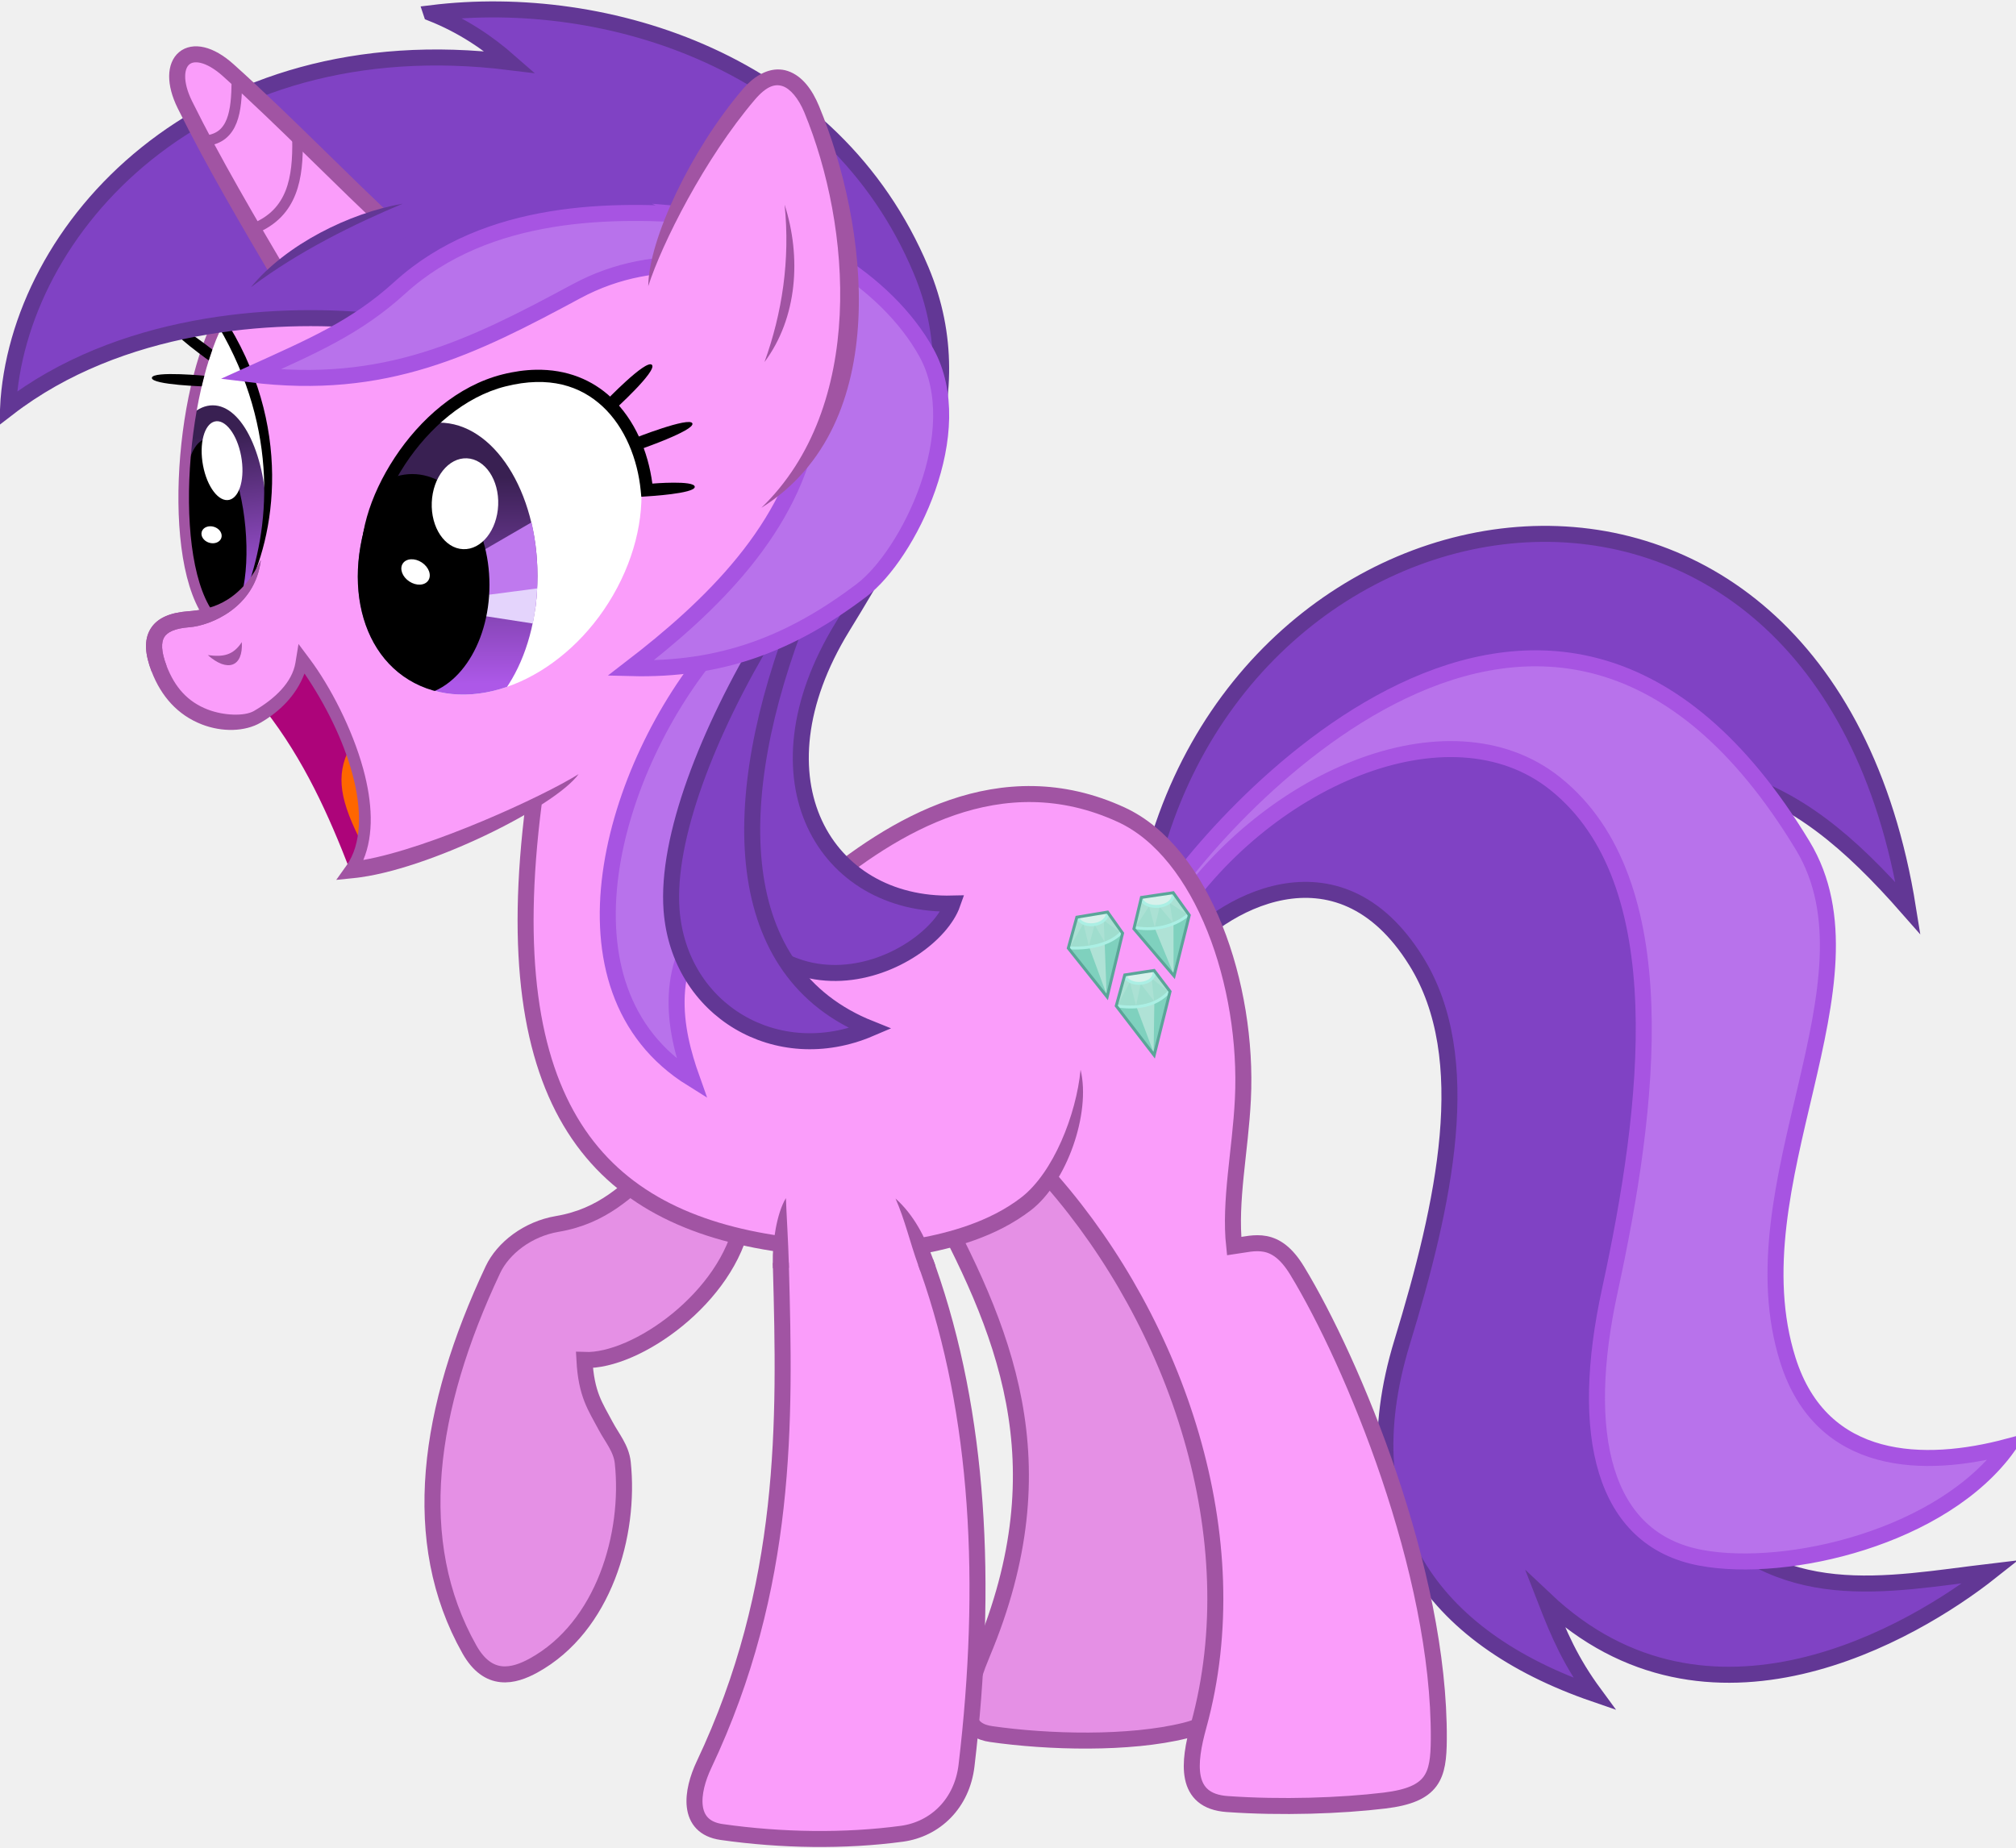
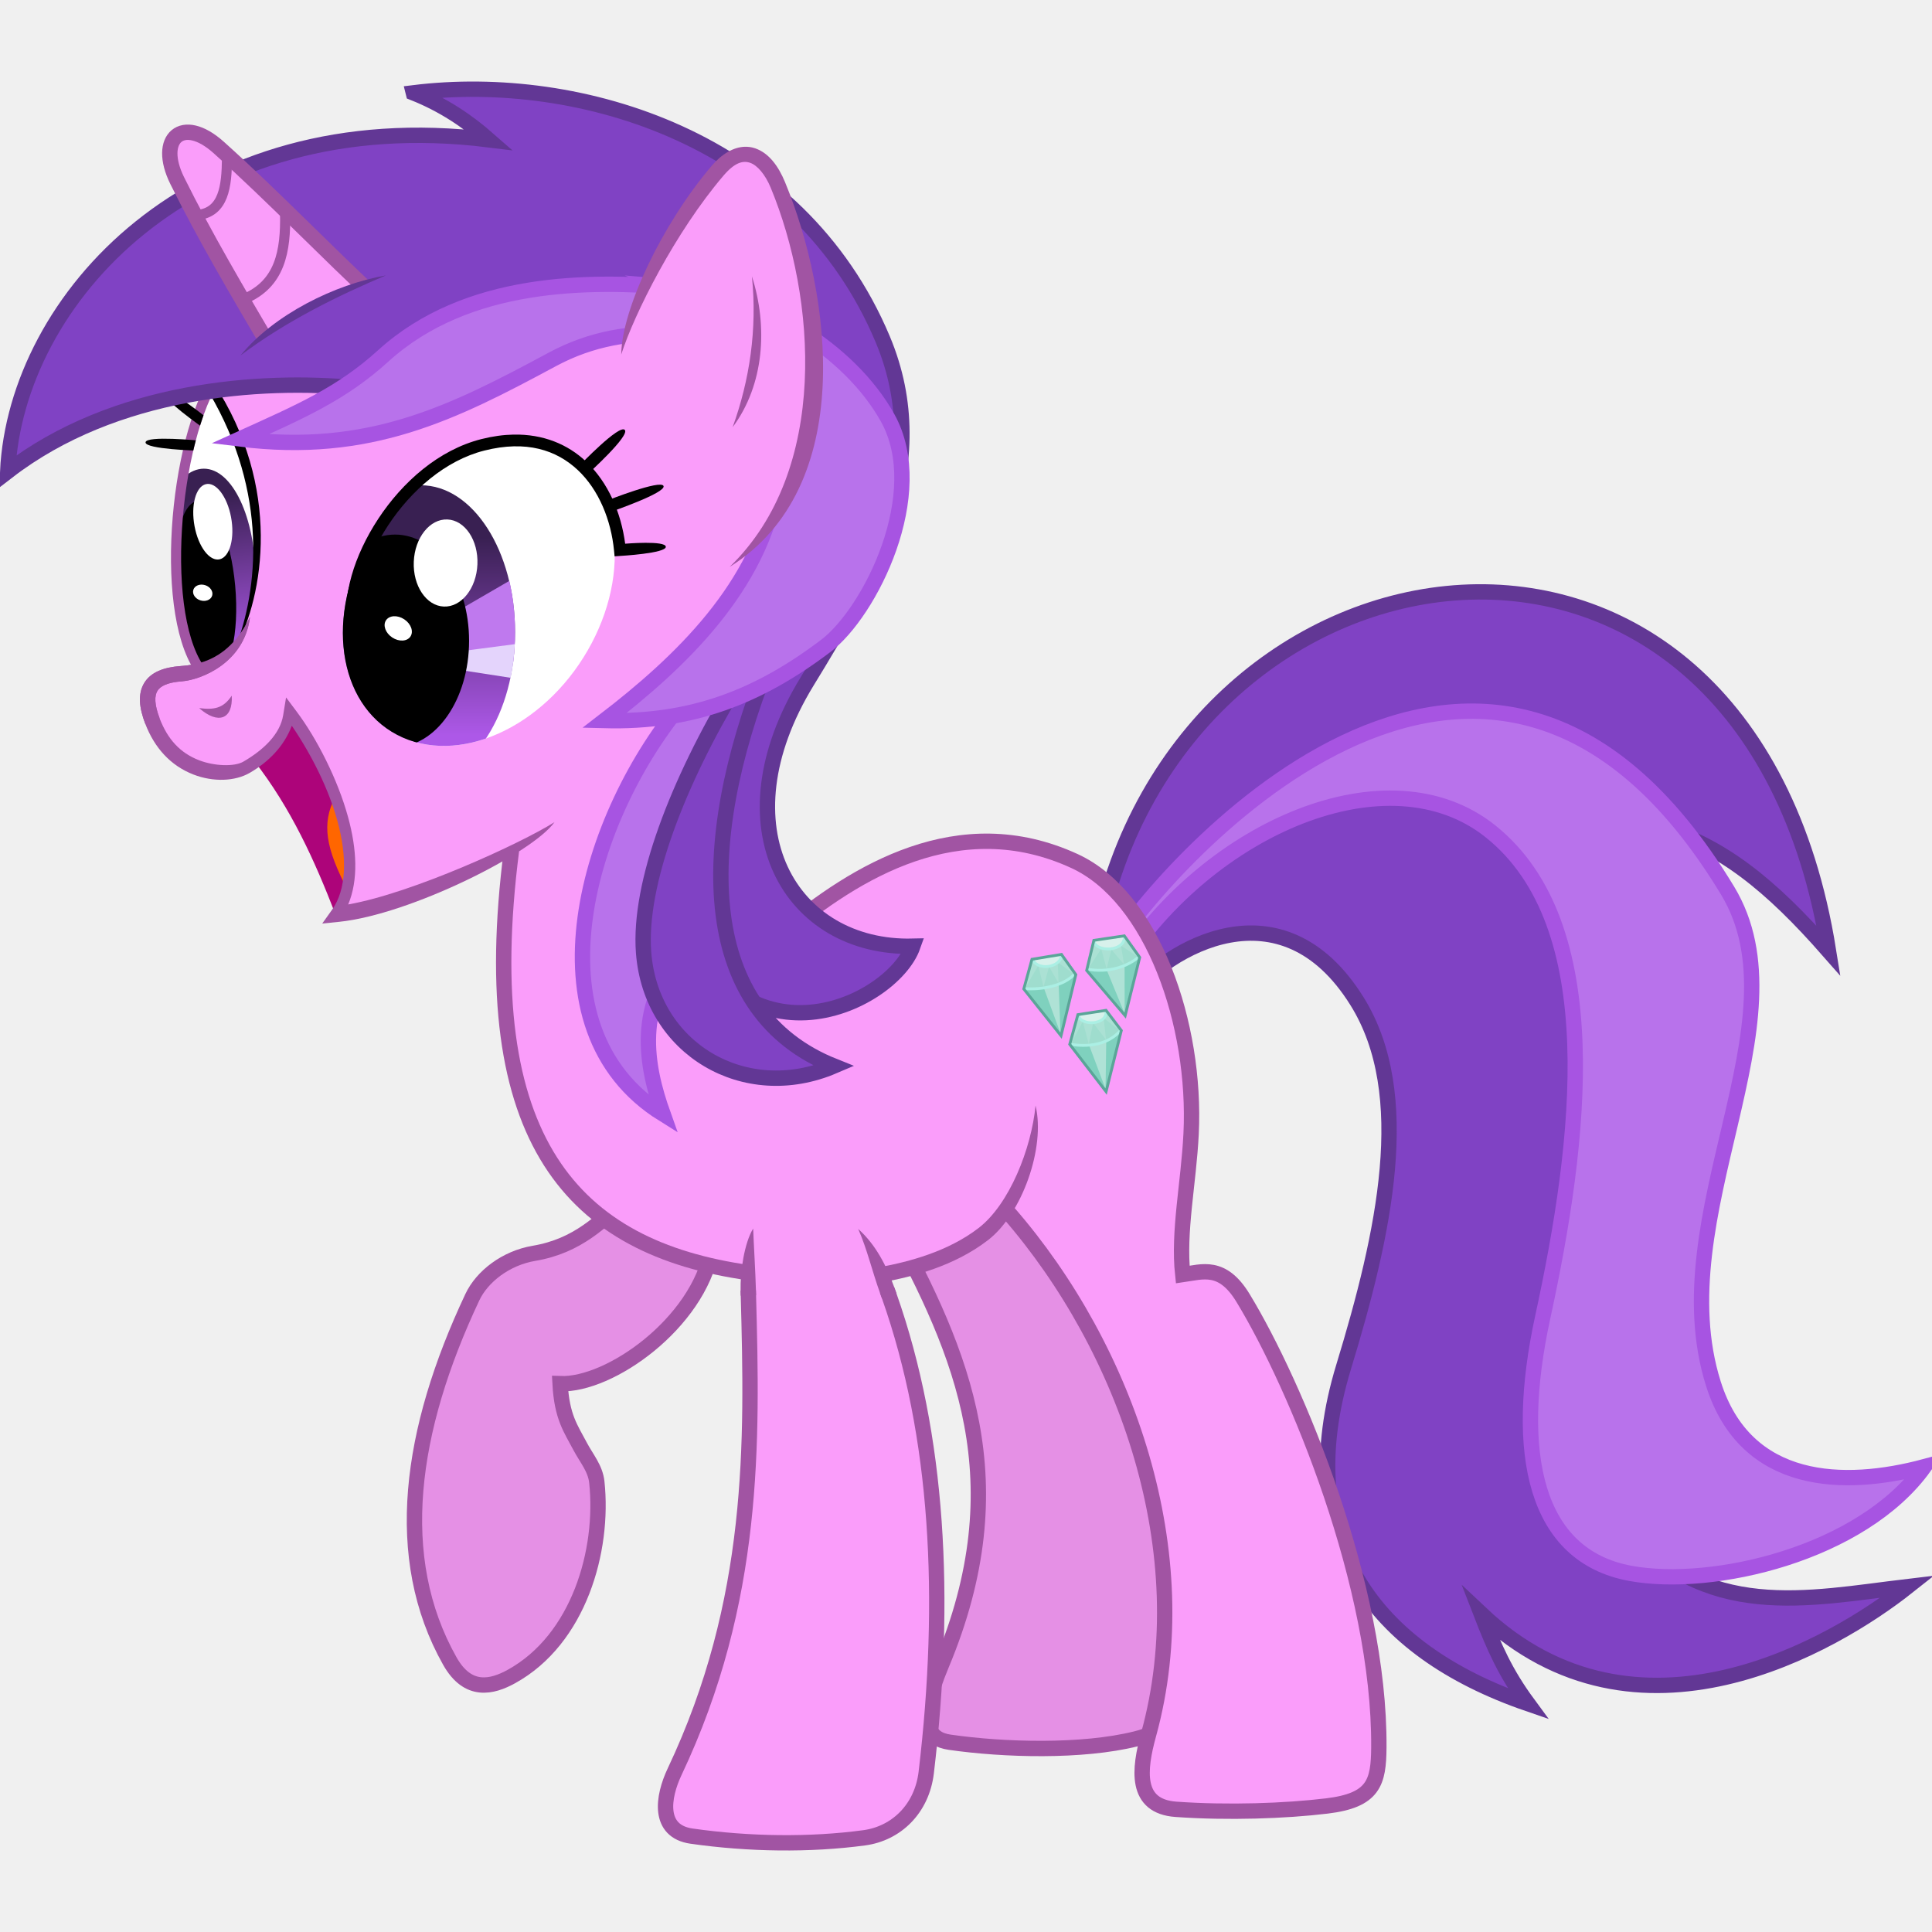
- <svg xmlns="http://www.w3.org/2000/svg" xmlns:xlink="http://www.w3.org/1999/xlink" viewBox="0 230 5541.2 5080" version="1.1">
+ <svg xmlns="http://www.w3.org/2000/svg" xmlns:xlink="http://www.w3.org/1999/xlink" viewBox="0 0 5541.2 5541.2" version="1.1">
  <defs id="defs4">
    <linearGradient id="linearGradient3963">
      <stop id="stop3965" stop-color="#AD58E8" offset="0" />
      <stop id="stop3967" stop-color="#392052" offset="1" />
    </linearGradient>
    <clipPath id="clipPath3875" clipPathUnits="userSpaceOnUse">
      <path id="path3877" opacity=".5" style="color:#000000" d="m1929.9 1818.6c-115.16 215.77-346.82 330.18-517.44 255.54-170.61-74.643-215.57-310.07-100.41-525.84s346.82-330.18 517.44-255.54c170.61 74.643 215.57 310.07 100.41 525.84z" stroke="#f00" stroke-width=".952" fill="#0f0" />
    </clipPath>
    <clipPath id="clipPath3879" clipPathUnits="userSpaceOnUse">
      <path id="path3881" opacity=".5" style="color:#000000" d="m1929.3 1801.6c-120.46 227.71-362.79 348.44-541.27 269.67-178.47-78.772-225.5-327.22-105.04-554.93s362.79-348.44 541.27-269.67c178.47 78.772 225.5 327.22 105.04 554.93z" stroke="#f00" fill="#0f0" />
    </clipPath>
    <clipPath id="clipPath3883" clipPathUnits="userSpaceOnUse">
      <path id="path3885" opacity=".5" d="m765.53 1906.5c-81.754-298.68 60.209-752.9 105.92-837.38 103.01 66.423 196.82 492.05 4.865 801.32z" stroke="#f00" stroke-width="1px" fill="#0f0" />
    </clipPath>
    <clipPath id="clipPath3887" clipPathUnits="userSpaceOnUse">
      <path id="path3889" opacity=".5" d="m790.26 1941c-102.12-290.1-7.443-755.27 28.291-843.52 102.34 56.868 226.55 472.31 72.641 797.62z" stroke="#f00" stroke-width=".971px" fill="#0f0" />
    </clipPath>
    <clipPath id="clipPath3891" clipPathUnits="userSpaceOnUse">
      <path id="path3893" opacity=".5" d="m790.4 1881.5c-108.34-290.1-1.097-721.27 36.815-809.52 108.58 56.868 233.57 440.02 70.271 765.33z" stroke="#f00" stroke-width="1px" fill="#0f0" />
    </clipPath>
    <clipPath id="clipPath3914" clipPathUnits="userSpaceOnUse">
      <path id="path3916" style="color:#000000" d="m1799.7 1847.6c-92.611 200.7-278.92 307.11-416.13 237.68-137.21-69.428-173.36-288.41-80.752-489.11 92.611-200.7 278.92-307.11 416.13-237.68 137.21 69.428 173.36 288.41 80.752 489.11z" stroke="#f00" stroke-width=".823" fill="#0f0" />
    </clipPath>
    <clipPath id="clipPath3955" clipPathUnits="userSpaceOnUse">
      <path id="path3957" style="color:#000000" d="m1720.2 1788a258.37 399.45 0 1 1 -516.73 0 258.37 399.45 0 1 1 516.73 0z" transform="matrix(1.0461 0 0 1.0553 -89.417 -117.61)" fill="#f00" />
    </clipPath>
    <clipPath id="clipPath3959" clipPathUnits="userSpaceOnUse">
      <path id="path3961" style="color:#000000" d="m1720.2 1788a258.37 399.45 0 1 1 -516.73 0 258.37 399.45 0 1 1 516.73 0z" transform="matrix(1.0461 0 0 1.0553 -89.417 -117.61)" fill="#f00" />
    </clipPath>
    <linearGradient id="linearGradient3969" y2="1443.6" xlink:href="#linearGradient3963" gradientUnits="userSpaceOnUse" x2="794.41" y1="1902.7" x1="853.77" />
    <linearGradient id="linearGradient3971" y2="1530.9" xlink:href="#linearGradient3963" gradientUnits="userSpaceOnUse" x2="1439.8" y1="2068.5" x1="1441.2" />
    <mask id="mask4052" maskUnits="userSpaceOnUse">
      <path id="path4054" d="m868.59 1014.6c-51.715 64.637-91.081 184.32-112.57 316.37l-181.49-24.01 40.795-336.56z" stroke="#fff" stroke-width="29" fill="#fff" />
    </mask>
    <mask id="mask4056" maskUnits="userSpaceOnUse">
      <path id="path4058" d="m868.59 1014.6c-51.715 64.637-91.081 184.32-112.57 316.37l-181.49-24.01 40.795-336.56z" stroke="#fff" stroke-width="29" fill="#fff" />
    </mask>
  </defs>
  <g display="none" transform="translate(-232.81 44.076)">
    <rect id="rect1003" style="color:#000000" display="inline" height="5471.6" width="6098.5" stroke="#0f0" y="-26.866" x="-26.866" />
  </g>
  <g opacity=".2" display="none" transform="translate(-232.81 44.076)">
    <path id="path3769" style="color:#000000" d="m4337.8 5080.4c0 112.65-691 203.97-1543.4 203.97-852.39 0-1543.4-91.322-1543.4-203.97s691-203.97 1543.4-203.97c852.39 0 1543.4 91.322 1543.4 203.97z" display="inline" />
  </g>
  <g transform="translate(-232.81 44.076)" stroke="#A154A3" stroke-width="44" fill="#E590E5">
    <path id="path3773" d="m2274.3 3540.4c-39.982 211.12-292.89 389.77-435.14 384.15 5.16 95.32 30.475 128.48 57.792 180.18 17.84 33.76 43.386 62.542 47.594 101.99 20.987 196.73-51.763 451.03-244.77 557.53-55.772 30.773-124.83 47.995-176.78-44.194-167.22-296.74-115.39-661.64 64.592-1043.7 27.951-59.329 95.855-112.1 176.78-125.78 126.54-21.399 193.12-92.445 268.56-159.78z" />
    <path id="path3775" d="m2788.5 3462.5c203.46 375.21 365.36 741.95 144.23 1269.2-71.03 169.37-36.849 212.37 24.038 221.15 156.28 22.537 379.82 28.552 533.65-9.615 81.468-20.213 97.364-50.661 115.38-163.46 98.682-617.7-153.38-1080-495.19-1495.2z" />
  </g>
  <g transform="translate(-232.81 44.076)" stroke-width="44">
    <path id="path3778" d="m3380.1 2644.4c231.04-1204.1 1859.4-1447.2 2097.1 38.462-163.12-185.76-307.21-305.72-496.5-358.3l-96.154 1998.6c236.37 286.37 532.59 217.3 820.12 183.18-212.15 167.93-776.12 500.46-1224 77.606 37.746 97.28 69.91 170.46 134.62 258.45-448.4-154.4-679.1-473.5-528.7-966.4 116.5-381.7 204.5-781.3 38.5-1048.1-216.8-348.5-544.1-152.9-653.8-14.4z" stroke="#623795" stroke-miterlimit="9" fill="#8042C4" />
    <path id="path3780" d="m3413.2 2694c131.95-224.4 1077.1-1336.7 1774.6-183.58 227.79 376.59-192.95 932.27-40.795 1414.2 93.189 295.18 376.25 299.05 605.12 237.97-179.34 250.07-606.82 349.28-843.09 305.96-273.41-50.126-336.58-343.14-251.57-734.3 109.63-504.41 186.34-1125-149.58-1393.8-292.93-234.42-806.95-10.164-1060.7 387.55z" stroke="#A754E2" fill="#B872EB" />
  </g>
  <g transform="translate(-232.81 44.076)">
    <path id="path3814" fill="#FA9DFA" d="m1706.6 2336.7 608.52-264.85c41.702 209.68-49.724 573.96 248.17 486.14l594.92 795.5c-75.09 173.84-223.48 234.41-397.75 254.97l40.795 105.39-421.54 33.996-3.4-149.58c-682.5-70-747.3-752.2-669.7-1261.5z" />
    <path id="path3765" d="m2380.6 3606.2c-502.6-70.9-787.7-376.8-680.8-1211.4" stroke="#A154A3" stroke-width="44" fill="none" />
    <path id="path3782" d="m2378.9 3657.2c0.132 4.822 0.264 9.648 0.395 14.478 11.455 420.65 20.592 874.96-211.62 1365.8-34.422 72.757-48.853 170.78 48.66 184.68 164.6 23.471 339.26 25.822 495.19 4.808 91.94-12.39 165.5-83.067 177.88-187.5 59.234-499.54 35.101-965.87-106.08-1366.1-2.03-5.756-4.085-11.499-6.164-17.228" stroke="#A154A3" stroke-width="44" fill="#FA9DFA" />
    <path id="path3786" d="m2478.2 2630.8c207.79-173.82 504.97-357.64 836.3-205.32 224.98 103.42 350 468.79 334.55 782.25-6.992 141.8-37.344 279.89-24.038 403.85 56.844-8.049 113.56-30.571 173.08 67.308 152.07 250.06 392.6 825.78 389.42 1288.5-0.693 100.95-14.435 152.02-149.04 168.27-119.6 14.436-283.39 20.174-432.69 9.615-118.66-8.392-106.42-114.03-78.573-214.94 142.6-516.9-61-1104.9-402.2-1496.7" stroke="#A154A3" stroke-width="44" fill="#FA9DFA" />
    <path id="path3782-1" fill="#A154A3" d="m2694.2 3480.6c25.734 58.152 40.304 122.31 62.32 182.98 2.056 5.667 4.085 11.368 6.094 17.062l41.5-14.656c-2.052-5.819-4.148-11.615-6.25-17.406-22.5-62.001-52.908-122.44-103.66-167.98zm-301.23-1.007c-25.397 41.342-37.527 123.97-36.045 178.2 0.132 4.821 0.275 9.639 0.406 14.469l44-1.188c-0.132-4.831-0.275-9.678-0.406-14.5-1.482-54.233-6.355-133.34-7.955-176.98z" />
    <path id="path3784" fill="#A154A3" d="m3202.9 3126.6c-11.908 123.84-75.072 283.38-163.19 351.27-88.121 67.884-199.66 96.821-283.28 112.34l8.031 43.25c86.226-16.007 204.69-45.688 302.12-120.75 97.439-75.062 165.22-265.18 136.32-386.11z" />
  </g>
  <g transform="translate(-232.81 44.076)">
    <g id="g967" transform="matrix(-.16459 .01431 .01431 .16459 3930.2 2325.7)">
      <path id="path810-2" fill="#7FD1BE" d="m3565 4314.3 557.6-872.77-185.87-501.04-492.95-32.325-234.36 371.74z" />
      <path id="path886" fill-opacity=".251" fill="#fff" d="m3942 2949.8 178 486c-321.73 82.746-632.69 86.115-912-144l234-382c-6.508 115.58 66.92 181.1 218 198 125.9-13.262 245.19-34.684 282-158z" />
      <path id="path812-8" fill="#7FD1BE" d="m4260 3279.9 573.77-864.69-185.87-501.04-517.2-40.406-218.19 371.74z" />
      <path id="path882" fill-opacity=".251" fill="#fff" d="m3916 2229.8c266.88 204.48 577.32 234.72 908 184l-178-492c-50.265 116.38-153.95 147.28-284 136-148.68-24.686-229.31-84.653-234-184z" />
      <path id="path814-2" fill="#7FD1BE" d="m3120.6 3029.3 598.01-840.45-169.71-509.12-533.36-32.325-234.36 395.98z" />
      <path id="path888" fill-opacity=".251" fill="#fff" d="m3007.4 1670.5c18.348 119.6 117.19 164.46 240.42 186.68 165.24 0.536 271.26-47.691 308.3-152.74l161.22 463.86c-316.92 60.936-631.38 77.576-933.38-130.11z" />
      <path id="path852" fill-opacity=".69" fill="#fff" d="m3023.6 1647.5 529.32 32.325c-1.272 125.7-132.75 158.39-282.84 177.79-233.56-37.124-257.75-119.76-246.48-210.11z" />
      <path id="path856" fill-opacity=".69" fill="#fff" d="m3447.9 2912.2 492.95 24.244c-41.065 144.24-147.16 167.71-262.64 173.75-197.34-15.231-236.17-97.201-230.31-197.99z" />
      <path id="path854" fill-opacity=".69" fill="#fff" d="m4126.7 1877.8 529.32 32.325c-41.568 87.486-93.13 167.83-282.84 149.5-94.023-32.136-203.17-27.981-246.48-181.83z" />
      <path id="path858" fill-opacity=".125" fill="#fff" d="m4195.4 2015.2-270.72 234.36 202.03-351.53z" />
      <path id="path860" fill-opacity=".125" fill="#fff" d="m4207.5 2023.2 16.162 342.57 141.42-302.17z" />
      <path id="path862" fill-opacity=".125" fill="#fff" d="m4361 2059.6 128.26 349.7 61.65-390.1z" />
      <path id="path864" fill-opacity=".125" fill="#fff" d="m4542.9 2023.2 262.64 375.78-149.5-476.79z" />
      <path id="path866" fill-opacity=".125" fill="#fff" d="m3492.3 3041.5-274.76 254.56 214.15-367.7z" />
      <path id="path868" fill-opacity=".125" fill="#fff" d="m3496.3 3041.5-8.586 375.98 198.49-311.33z" />
      <path id="path870" fill-opacity=".125" fill="#fff" d="m3682.2 3098 110.91 365.27 70.913-405.68z" />
      <path id="path872" fill-opacity=".125" fill="#fff" d="m3856 3057.6 254.56 391.94-173.75-501.04z" />
      <path id="path874" fill-opacity=".125" fill="#fff" d="m3092.3 1809.1-303.05 238.4 218.19-387.9z" />
      <path id="path876" fill-opacity=".125" fill="#fff" d="m3088.2 1809.1-25.284 332.53 199.03-280.01z" />
      <path id="path878" fill-opacity=".125" fill="#fff" d="m3257.9 1857.6 113.14 334.53 64.65-358.78z" />
      <path id="path880" fill-opacity=".125" fill="#fff" d="m3431.7 1833.3 266.72 340.41-137.42-461.63z" />
      <path id="path884" fill-opacity=".376" fill="#fff" d="m4224 2387.8 42 850 220-812z" />
      <path id="path818" d="m3929.7 2230.7c202.72 191.7 600.24 231.58 912.2 176.4" stroke="#ABEFE4" stroke-width="49" fill="none" />
      <path id="path816" d="m4130.7 1881.8c28.538 234.79 473.1 240.02 509.12 16.162" stroke="#ABEFE4" stroke-width="49" fill="none" />
      <path id="path812" d="m4260 3279.9 573.77-864.69-185.87-501.04-517.2-40.406-218.19 371.74z" stroke="#5AA598" stroke-width="49" fill="none" />
      <path id="path824" d="m3016.6 1650.7c-4.762 284.87 544.79 241.4 531.43 28.572" stroke="#ABEFE4" stroke-width="49" fill="none" />
      <path id="path892" fill-opacity=".376" fill="#fff" d="m3055.5 2162.6 70.711 831.56 246.07-786.3z" />
      <path id="path826" d="m2788 2027.8c292.83 211.66 672.46 214.59 925.71 137.14" stroke="#ABEFE4" stroke-width="49" fill="none" />
      <path id="path814" d="m3120.6 3029.3 598.01-840.45-169.71-509.12-533.36-32.325-234.36 395.98z" stroke="#5AA598" stroke-width="49" fill="none" />
      <path id="path822" d="m3445.2 2913.5c-13.77 261.82 485.18 235.36 485.71 22.857" stroke="#ABEFE4" stroke-width="49" fill="none" />
      <path id="path890" fill-opacity=".376" fill="#fff" d="m3485.4 3432.6 84.853 834.39 220.62-789.13z" />
      <path id="path820" d="m3210.9 3267.8c260.28 257.3 625.54 245.09 914.29 171.43" stroke="#ABEFE4" stroke-width="49" fill="none" />
      <path id="path810" d="m3565 4314.3 557.6-872.77-185.87-501.04-492.95-32.325-234.36 371.74z" stroke="#5AA598" stroke-width="49" fill="none" />
    </g>
  </g>
  <g transform="translate(-232.81 44.076)">
    <path id="path3829" fill="#FA9DFA" d="m865.38 1053.8c-110.58 101.38-198.96 586.74-53.939 824.58-60.467 3.659-143.57 8.37-160 91.288 27.515 90.671 68.49 157.79 132.21 185.1 162.17 66.53 220.46-46.37 286.06-146.63 157.61 225.18 203.64 414.65 134.62 567.31 197.69-42.204 390.98-105.87 573.64-221.48l404.55-112.19 466.53-817.78-576.92-701.92z" />
    <path id="path3827" fill="#AD047A" d="m960.37 2136.4c108.38 139.08 175.52 289.41 234.57 441.94 63.848-116.82 81.813-265.6-132.58-576.22-20.426 55.315-41.666 110-101.99 134.28z" />
    <path id="path3825" fill="#FF6600" d="m1193.2 2243.5c-38.037 75.372-26.768 144 37.395 266.86 35.831-99.687 7.71-185.16-37.395-266.86z" />
    <path id="path3817" fill="#A154A3" d="m750.09 1866.3c-47.537 3.53-84.821 17.47-103.62 48.562-18.804 31.093-14.677 71.036 3.125 117.28 26.283 68.277 71.9 119.55 137.94 145.19 56.426 21.904 119.07 19.938 161.81-4.906 52.603-30.578 97.549-74.664 120.41-134.97 59.038 86.682 106.41 183.86 131.06 273.97 28.276 103.34 25.783 195.59-15.625 253.78l-28.156 39.531 48.281-4.906c202.52-20.595 554.3-196.66 617.84-285.84-97.224 61.148-406.96 203.47-591.71 236 29.548-70.222 24.822-158.64-0.219-250.16-30.16-110.23-90.819-227.04-146.94-302.12l-31-41.469-8.344 51.094c-8.893 54.459-56.326 99.468-114.12 133.06-25.7 14.94-83.029 13.103-127.36-4.103-54.393-21.114-89.846-60.307-112.81-119.97-15.519-40.314-14.767-65.1-6.531-78.719 8.236-13.619 28.415-24.408 69.219-27.438 57.082-4.238 180.67-53.512 196.4-184.43-60.757 124.05-148.57 136.76-199.65 140.55z" />
    <path id="path3823" fill="#A154A3" d="m803.99 1986.8c42.54 5.603 69.522 0.765 93.488-35.695 3.901 67.99-39.092 83.741-93.488 35.695z" />
  </g>
  <g transform="translate(-232.81 44.076)">
    <path id="path3859" d="m771.7 1946.1 200.57-91.788c38.33-314.6 106.33-633.5-152.98-904.31-113.99 211.01-217.77 638.41-47.59 996.11z" clip-path="url(#clipPath3891)" fill="#fff" />
    <path id="path3857" d="m1757.6 2119.4c-423.21 179.42-540.17-23.963-605.12-292.36 32.38-250.27 82.581-496.09 435.14-666.31 331.57-72.408 474.89 59.846 475.94 346.75-21.458 256.08-130.46 455.52-305.96 611.92z" clip-path="url(#clipPath3879)" fill="#fff" />
    <path id="path3849" style="color:#000000" d="m1720.2 1788c0 220.61-115.67 399.45-258.37 399.45-142.69 0-258.37-178.84-258.37-399.45s115.67-399.45 258.37-399.45c142.69 0 258.37 178.84 258.37 399.45z" clip-path="url(#clipPath3875)" transform="matrix(1.0461 0 0 1.0553 -89.417 -117.61)" fill="url(#linearGradient3971)" />
    <path id="path3853" style="color:#000000" d="m955.27 1670.7c0 172.73-62.403 312.76-139.38 312.76-76.978 0-139.38-140.03-139.38-312.76s62.403-312.76 139.38-312.76c76.978 0 139.38 140.03 139.38 312.76z" clip-path="url(#clipPath3887)" transform="matrix(1.061 0 0 1 -48.05 -57.792)" fill="url(#linearGradient3969)" />
    <path id="path3855" style="color:#000000" d="m904.28 1670.7c0 138.94-38.051 251.57-84.989 251.57s-84.989-112.63-84.989-251.57 38.051-251.57 84.989-251.57 84.989 112.63 84.989 251.57z" clip-path="url(#clipPath3883)" transform="matrix(.99593 -.090132 .090132 .99593 -143.85 53.448)" />
    <path id="path3918" style="color:#000000" d="m899.04 1458.9c0 53.768-24.484 97.356-54.688 97.356-30.203 0-54.688-43.588-54.688-97.356s24.484-97.356 54.688-97.356c30.203 0 54.688 43.588 54.688 97.356z" transform="matrix(.95675 -.24003 .20766 1.1059 -267.63 41.546)" fill="#fff" />
    <path id="path3920" style="color:#000000" d="m846.15 1651.2c0 12.612-12.646 22.836-28.245 22.836s-28.245-10.224-28.245-22.836 12.646-22.836 28.245-22.836 28.245 10.224 28.245 22.836z" transform="matrix(.95349 .30142 -.30142 .95349 532.14 -164.93)" fill="#fff" />
    <path id="path3926" d="m1524.7 1720 190.37-110.49 6.799 249.87-181.88-13.598z" clip-path="url(#clipPath3959)" fill="#BF79EE" />
    <path id="path3928" d="m1541.7 1825.4 181.88-23.797-13.598 100.29-164.88-25.497z" clip-path="url(#clipPath3955)" fill="#E4D4FC" />
    <path id="path3851" style="color:#000000" d="m1529.8 1840.7c0 148.32-73.058 268.56-163.18 268.56-90.121 0-163.18-120.24-163.18-268.56s73.058-268.56 163.18-268.56c90.121 0 163.18 120.24 163.18 268.56z" clip-path="url(#clipPath3914)" transform="matrix(1.3007 0 0 1.1346 -411.64 -294.64)" />
    <path id="path3922" style="color:#000000" d="m1604.6 1569.5c0 69.036-40.897 125-91.346 125s-91.346-55.964-91.346-125 40.897-125 91.346-125 91.346 55.964 91.346 125z" transform="matrix(.99915 .041156 -.041156 .99915 63.472 -59.747)" fill="#fff" />
    <path id="path3924" style="color:#000000" d="m1406.2 1758.2c0 23.233-13.991 42.067-31.25 42.067s-31.25-18.834-31.25-42.067 13.991-42.067 31.25-42.067 31.25 18.834 31.25 42.067z" transform="matrix(.55249 -.83352 .83352 .55249 -850.14 1932.9)" fill="#fff" />
  </g>
  <g opacity=".5" transform="translate(-232.81 44.076)" stroke="#f00" display="none" fill="#0f0">
    <path id="path3832" style="color:#000000" d="m2039.7 1731.9c0 247.83-143.83 448.74-321.26 448.74s-321.26-200.91-321.26-448.74 143.83-448.74 321.26-448.74 321.26 200.91 321.26 448.74z" transform="matrix(1.0059 .44397 -.48606 .91879 719.38 -695.26)" display="inline" stroke-width=".937" />
    <path id="path3834" d="m781.9 1884.9c-108.34-290.1 0.602-756.97 38.515-845.22 108.58 56.868 240.37 472.31 77.07 797.62z" stroke-width="1px" />
  </g>
  <g transform="translate(-232.81 44.076)">
    <path id="path4024" d="m832.89 1082.6c169.71 287.81 139.77 565.25 74.79 732.6 81.432-149.58 134.44-461.68-62.892-761.5z" />
    <path id="path3974" d="m1705.3 1202.4c-28.75 0.58-59.34 4.694-91.656 12.844-122.63 30.927-226.43 123.08-295.84 228.53-69.416 105.45-105.66 224.38-86.844 315.44l33.312-6.875c-15.759-76.279 16.087-189.89 81.906-289.88 65.819-99.984 164.39-186.16 275.78-214.25 120.3-30.341 206.83-1.474 267.81 55.656s95.784 144.56 104.16 231.19l1.594 16.469 16.5-1.156s130.53-7.336 130.42-26.078c-0.108-18.742-116.58-8.953-116.58-8.953-11.585-87.949-48.082-175.61-112.84-236.28-51.595-48.338-121.47-78.396-207.72-76.656z" />
    <path id="path3976" d="m1974.9 1391.2 11.781 31.906s156.41-53.705 149.23-73.234c-7.175-19.529-161.02 41.328-161.02 41.328z" />
    <path id="path3978" d="m1896.8 1289.2 23.688 24.375s120.22-108.72 104.12-124.75c-16.093-16.033-127.81 100.38-127.81 100.38z" />
    <path id="path3980" d="m868.59 1014.6c-131.34 164.1-183.02 683.3-64.6 858.4" stroke="#A154A3" stroke-width="29" fill="none" />
    <path id="path3982" d="m650.25 1224.5c-2.01 19.853 151.72 24.062 151.72 24.062l1.812-28.938s-151.52-14.978-153.53 4.875z" mask="url(#mask4056)" />
    <path id="path3982-8" d="m702.63 1079.9c-12.607 15.468 113.42 103.61 113.42 103.61l17.443-23.161s-118.25-95.912-130.86-80.445z" mask="url(#mask4052)" />
    <path id="path3817-8" fill="#A154A3" d="m750.09 1866.3c-47.537 3.53-84.821 17.47-103.62 48.562-18.804 31.093-14.677 71.036 3.125 117.28l41.062-15.812c-15.519-40.314-14.767-65.1-6.531-78.719 8.236-13.619 28.415-24.408 69.219-27.438 57.082-4.238 180.67-53.512 196.4-184.43-60.757 124.05-148.57 136.76-199.65 140.55z" />
  </g>
  <g transform="translate(-232.81 44.076)" stroke-width="44">
    <path id="path4071" d="m2199.5 1961.5c-284.59 331.67-462.7 942.38-64.904 1189.9-47.963-134.62-86.355-318.71 69.712-474.96l175.48-812.5z" stroke="#A754E2" fill="#B872EB" />
    <path id="path4065" d="m1418.3 222.12c480.84-59.5 1105.3 133.05 1346.2 706.73 152.8 363.95-42.452 697-216.35 980.77-257.36 419.97-46.909 768.9 302.88 760.2-59.046 167.92-524.99 396.99-701.06-171.47 2.655-195.51 228.62-513.41 306.83-708.92l173-754.8-629.8-192.29-745.2 225.99c-275.96-26.2-693.27 3.4-999.99 239.8 24.33-492.87 531.07-1056.6 1379.8-951.37-60.8-53.38-130-100.41-216.3-134.61z" stroke="#623795" stroke-miterlimit="7" fill="#8042C4" />
    <path id="path4067" d="m2434.1 1864.5c-208.51 526.06-193.63 995.3 190.37 1149-255.55 109.32-525.01-49.659-545.79-325.91-14.835-197.21 98.602-489.32 264.35-763.94z" stroke="#623795" fill="#8042C4" />
    <path id="path4069" d="m2168.3 779.81c-244.3-19.94-595.2-22.41-836.6 197.11-120.1 109.18-238.7 159.88-411.03 237.98 371.9 46.267 611.75-74.96 896.63-228.37 112.15-60.39 227.53-78.353 341.35-72.115 276.68 15.164 335.26 241.15 302.88 432.69-49.284 291.59-277.01 507.75-495.19 675.48 250.19 6.52 441.56-67.859 634.62-213.94 127.45-96.446 298.06-437.2 177.88-653.85-109.27-196.99-366.37-355.07-610.58-375z" stroke="#A754E2" stroke-miterlimit="7" fill="#B872EB" />
  </g>
  <g transform="translate(-232.81 44.076)">
    <path id="path4074" d="m1016.5 966.98c-103.12-175.6-195.88-332.23-275.4-492.93-60.09-121.43 15.45-188.13 118.99-95.19 157.51 141.4 312.21 303.06 458.91 438.54" stroke="#A154A3" stroke-width="44" fill="#FA9DFA" />
    <path id="path4076" d="m883.88 409.46c-0.828 81.252-9.096 155.24-84.989 163.18" stroke="#A154A3" stroke-width="29" fill="none" />
    <path id="path4078" d="m1050.5 569.24c1.917 105.84-13.32 201.68-118.98 244.77" stroke="#A154A3" stroke-width="29" fill="none" />
    <path id="path4080" fill="#8042C4" d="m1322.1 746.15c-120.2 48.96-269.2 124.79-403.83 223.56l50.48 55.29 411.05-204.33z" />
    <path id="path4082" fill="#623795" d="m1339.5 745.86c-132.2 55.79-284.8 129.93-417.01 229.65 95.91-117.32 270.91-204.23 417.01-229.65z" />
  </g>
  <g transform="translate(-232.81 44.076)">
    <path id="path4093" fill="#FA9DFA" d="m2331.7 1577.9-317.3-591.36c11.248-55.318 30.897-119.04 48.077-180.29 69.509-128.87 127.56-265.39 233.17-370.19 49.736-62.746 99.405-51.971 149.04 0.404 121.32 245.05 142.78 502.59 110.58 766.83-42.875 152.97-110.32 285.6-223.56 374.6z" />
    <path id="path4085" fill="#A154A3" d="m2368.1 376.88c-31.253 1.327-64.275 19.713-93.969 54.531-142.32 166.88-258.41 412.73-259.52 541.14 37.353-116.79 155.15-350.98 292.99-512.6 33.148-38.869 56.529-43.977 76.719-37.062 20.189 6.915 42.981 32.594 59.281 72.062 129.07 312.53 169.62 808.76-118.14 1087 366.08-229 292.05-781.21 158.83-1103.8-18.999-46.004-46.379-83.402-85.719-96.875-9.835-3.368-20.051-4.817-30.469-4.375z" />
    <path id="path4087" fill="#A154A3" d="m2334.1 1181.2c48.681-134.66 70.847-280.77 55.288-432.69 46.153 143.43 35.59 310.9-55.288 432.69z" />
  </g>
</svg>
